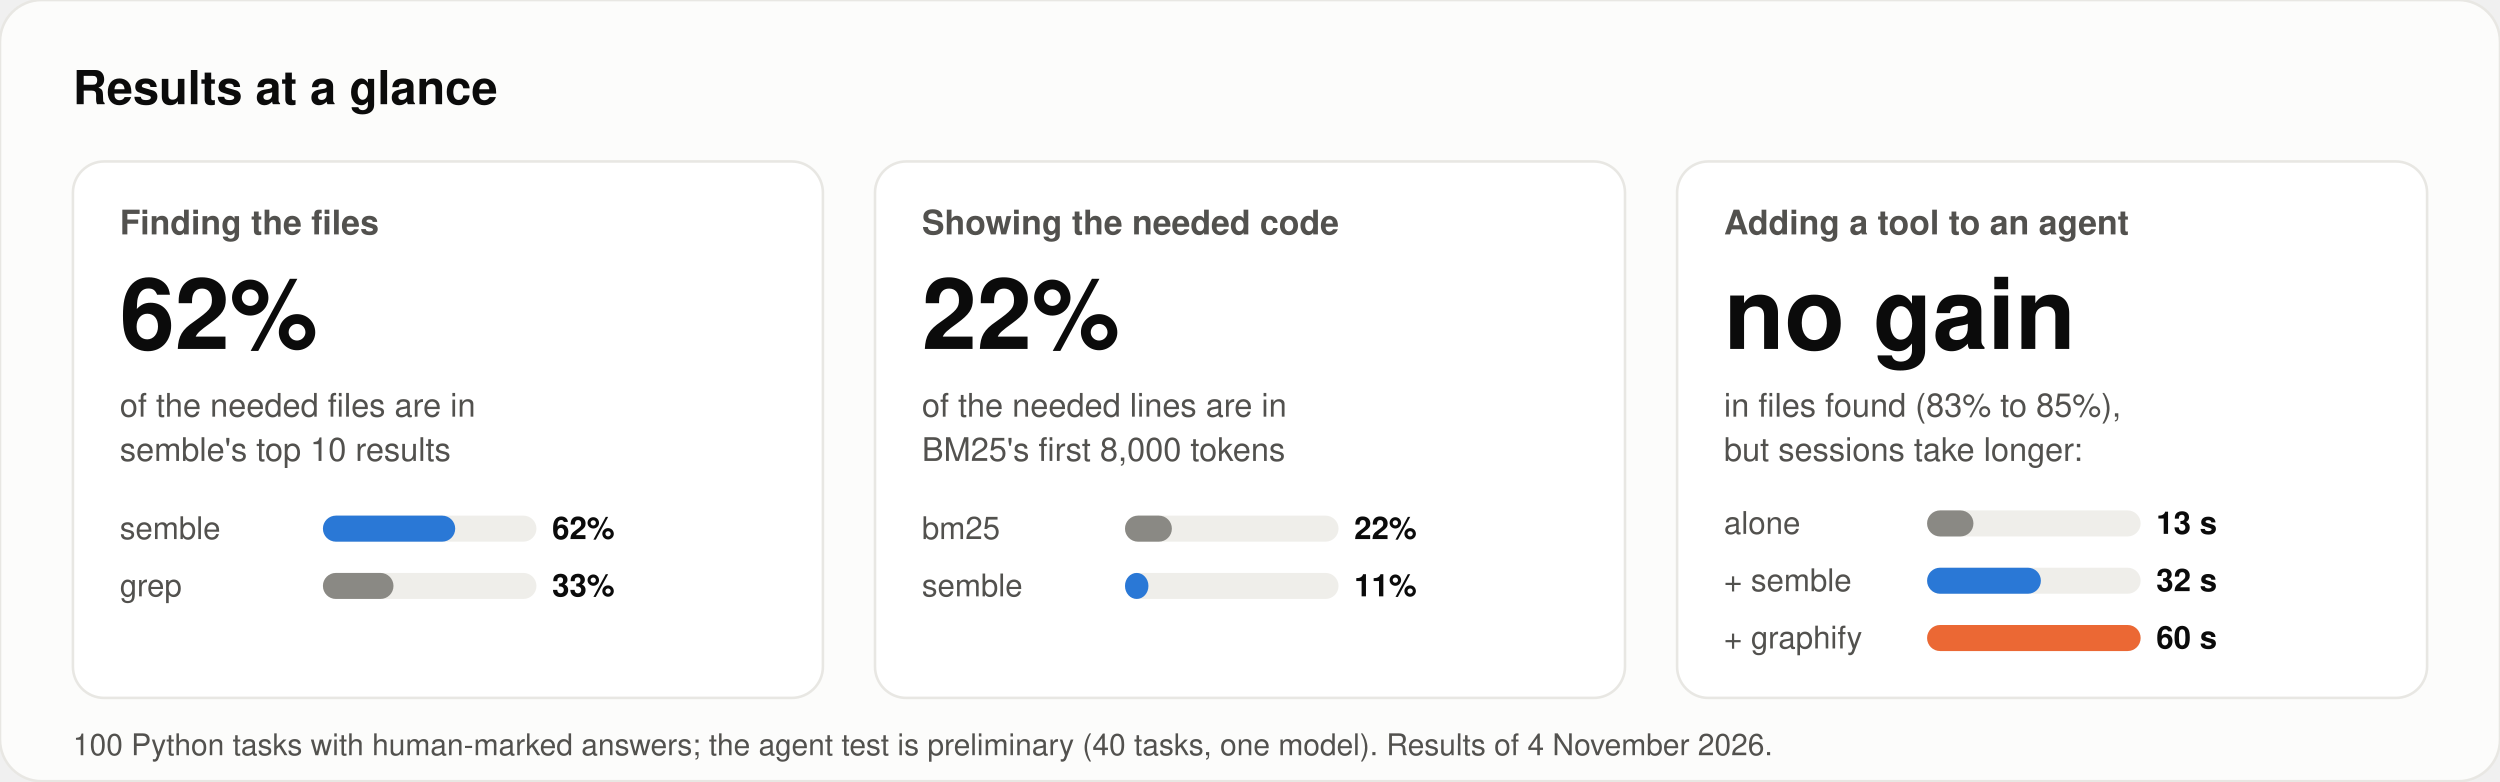
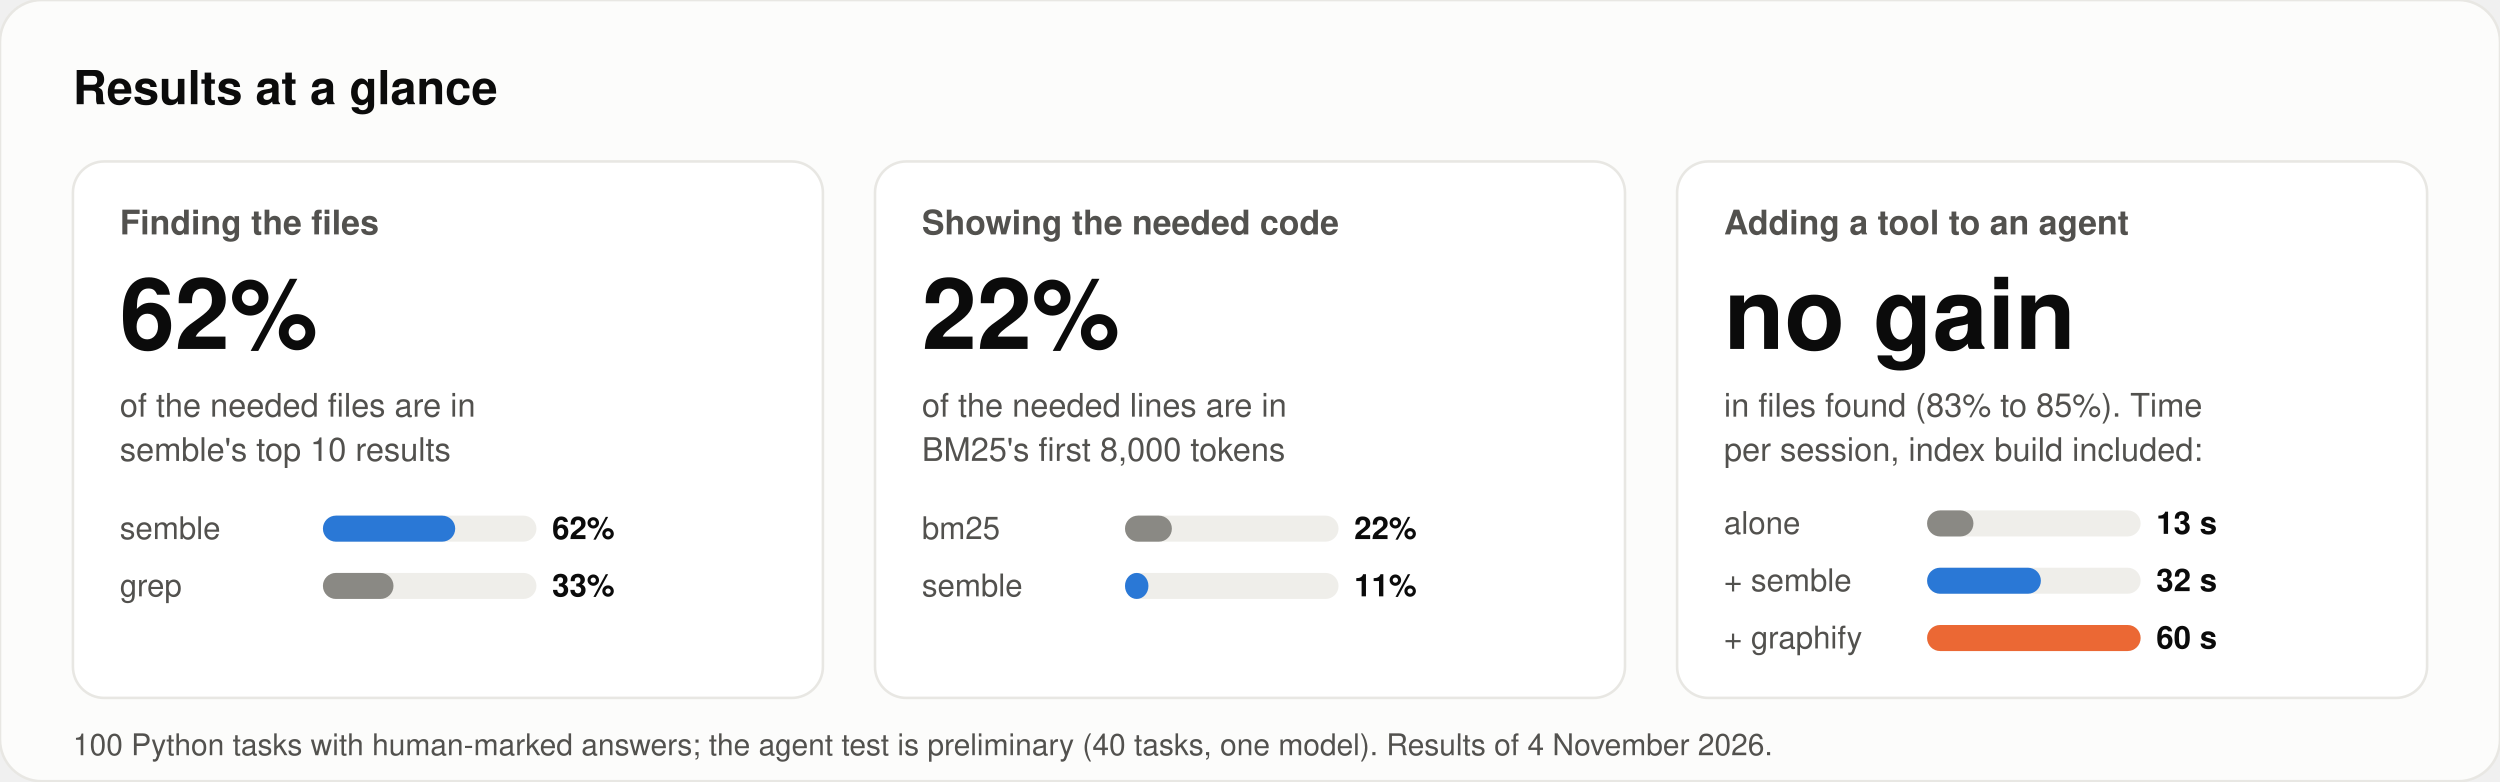
- <svg xmlns="http://www.w3.org/2000/svg" width="960" height="300" viewBox="0 0 960 300" role="img" aria-label="Results at a glance: semble puts 62% of the needed files in its top 10 (grep 33%); BM25 shows 22% of the needed lines within 8,000 tokens (semble 11%); adding semble or graphify to an agent did not find more files (83% to 85%) but took 32 s and 60 s per session instead of 13 s">
+ <svg xmlns="http://www.w3.org/2000/svg" width="960" height="300" viewBox="0 0 960 300" role="img" aria-label="Results at a glance: semble puts 62% of the needed files in its top 10 (grep 33%); BM25 shows 22% of the needed lines within 8,000 tokens (semble 11%); adding semble or graphify to an agent did not find more files (83% to 85%) but sessions took 32 s and 60 s instead of 13 s, mostly building the index">
  <rect width="960" height="300" rx="16" fill="#fcfcfb" stroke="#e8e7e3" />
  <text x="28" y="40" font-family="Segoe UI, Helvetica Neue, Helvetica, Arial, sans-serif" font-size="18" font-weight="700" fill="#0b0b0b" text-anchor="start">Results at a glance</text>
  <rect x="28" y="62" width="288" height="206" rx="12" fill="#ffffff" stroke="#e8e7e3" stroke-width="1" />
  <text x="46" y="90" font-family="Segoe UI, Helvetica Neue, Helvetica, Arial, sans-serif" font-size="13" font-weight="600" fill="#52514e" text-anchor="start">Finding the files</text>
  <text x="46" y="134" font-family="Segoe UI, Helvetica Neue, Helvetica, Arial, sans-serif" font-size="38" font-weight="700" fill="#0b0b0b" text-anchor="start">62%</text>
  <text x="46" y="160" font-family="Segoe UI, Helvetica Neue, Helvetica, Arial, sans-serif" font-size="12.5" font-weight="400" fill="#52514e" text-anchor="start">of the needed files are in</text>
  <text x="46" y="177" font-family="Segoe UI, Helvetica Neue, Helvetica, Arial, sans-serif" font-size="12.5" font-weight="400" fill="#52514e" text-anchor="start">semble's top 10 results</text>
  <g transform="translate(46,196)">
    <text x="0" y="11" font-family="Segoe UI, Helvetica Neue, Helvetica, Arial, sans-serif" font-size="12" font-weight="400" fill="#52514e" text-anchor="start">semble</text>
    <rect x="78" y="2" width="82" height="10" rx="5" fill="#efeeea" />
    <rect x="78" y="2" width="50.8" height="10" rx="5" fill="#2a78d6" />
    <text x="166" y="11" font-family="Segoe UI, Helvetica Neue, Helvetica, Arial, sans-serif" font-size="12" font-weight="600" fill="#0b0b0b" text-anchor="start">62%</text>
    <text x="0" y="33" font-family="Segoe UI, Helvetica Neue, Helvetica, Arial, sans-serif" font-size="12" font-weight="400" fill="#52514e" text-anchor="start">grep</text>
    <rect x="78" y="24" width="82" height="10" rx="5" fill="#efeeea" />
    <rect x="78" y="24" width="27.1" height="10" rx="5" fill="#8a8984" />
    <text x="166" y="33" font-family="Segoe UI, Helvetica Neue, Helvetica, Arial, sans-serif" font-size="12" font-weight="600" fill="#0b0b0b" text-anchor="start">33%</text>
  </g>
  <rect x="336" y="62" width="288" height="206" rx="12" fill="#ffffff" stroke="#e8e7e3" stroke-width="1" />
  <text x="354" y="90" font-family="Segoe UI, Helvetica Neue, Helvetica, Arial, sans-serif" font-size="13" font-weight="600" fill="#52514e" text-anchor="start">Showing the needed code</text>
  <text x="354" y="134" font-family="Segoe UI, Helvetica Neue, Helvetica, Arial, sans-serif" font-size="38" font-weight="700" fill="#0b0b0b" text-anchor="start">22%</text>
  <text x="354" y="160" font-family="Segoe UI, Helvetica Neue, Helvetica, Arial, sans-serif" font-size="12.5" font-weight="400" fill="#52514e" text-anchor="start">of the needed lines are in</text>
  <text x="354" y="177" font-family="Segoe UI, Helvetica Neue, Helvetica, Arial, sans-serif" font-size="12.5" font-weight="400" fill="#52514e" text-anchor="start">BM25's first 8,000 tokens</text>
  <g transform="translate(354,196)">
    <text x="0" y="11" font-family="Segoe UI, Helvetica Neue, Helvetica, Arial, sans-serif" font-size="12" font-weight="400" fill="#52514e" text-anchor="start">bm25</text>
    <rect x="78" y="2" width="82" height="10" rx="5" fill="#efeeea" />
    <rect x="78" y="2" width="18.0" height="10" rx="5" fill="#8a8984" />
    <text x="166" y="11" font-family="Segoe UI, Helvetica Neue, Helvetica, Arial, sans-serif" font-size="12" font-weight="600" fill="#0b0b0b" text-anchor="start">22%</text>
    <text x="0" y="33" font-family="Segoe UI, Helvetica Neue, Helvetica, Arial, sans-serif" font-size="12" font-weight="400" fill="#52514e" text-anchor="start">semble</text>
    <rect x="78" y="24" width="82" height="10" rx="5" fill="#efeeea" />
    <rect x="78" y="24" width="9.0" height="10" rx="5" fill="#2a78d6" />
    <text x="166" y="33" font-family="Segoe UI, Helvetica Neue, Helvetica, Arial, sans-serif" font-size="12" font-weight="600" fill="#0b0b0b" text-anchor="start">11%</text>
  </g>
  <rect x="644" y="62" width="288" height="206" rx="12" fill="#ffffff" stroke="#e8e7e3" stroke-width="1" />
  <text x="662" y="90" font-family="Segoe UI, Helvetica Neue, Helvetica, Arial, sans-serif" font-size="13" font-weight="600" fill="#52514e" text-anchor="start">Adding a tool to an agent</text>
  <text x="662" y="134" font-family="Segoe UI, Helvetica Neue, Helvetica, Arial, sans-serif" font-size="38" font-weight="700" fill="#0b0b0b" text-anchor="start">no gain</text>
-   <text x="662" y="160" font-family="Segoe UI, Helvetica Neue, Helvetica, Arial, sans-serif" font-size="12.5" font-weight="400" fill="#52514e" text-anchor="start">in files found (83% to 85%),</text>
-   <text x="662" y="177" font-family="Segoe UI, Helvetica Neue, Helvetica, Arial, sans-serif" font-size="12.5" font-weight="400" fill="#52514e" text-anchor="start">but sessions take longer:</text>
+   <text x="662" y="160" font-family="Segoe UI, Helvetica Neue, Helvetica, Arial, sans-serif" font-size="12.5" font-weight="400" fill="#52514e" text-anchor="start">in files found (83% to 85%). Time</text>
+   <text x="662" y="177" font-family="Segoe UI, Helvetica Neue, Helvetica, Arial, sans-serif" font-size="12.5" font-weight="400" fill="#52514e" text-anchor="start">per session, index build included:</text>
  <g transform="translate(662,194)">
    <text x="0" y="11" font-family="Segoe UI, Helvetica Neue, Helvetica, Arial, sans-serif" font-size="12" font-weight="400" fill="#52514e" text-anchor="start">alone</text>
    <rect x="78" y="2" width="82" height="10" rx="5" fill="#efeeea" />
    <rect x="78" y="2" width="17.8" height="10" rx="5" fill="#8a8984" />
    <text x="166" y="11" font-family="Segoe UI, Helvetica Neue, Helvetica, Arial, sans-serif" font-size="12" font-weight="600" fill="#0b0b0b" text-anchor="start">13 s</text>
    <text x="0" y="33" font-family="Segoe UI, Helvetica Neue, Helvetica, Arial, sans-serif" font-size="12" font-weight="400" fill="#52514e" text-anchor="start">+ semble</text>
    <rect x="78" y="24" width="82" height="10" rx="5" fill="#efeeea" />
    <rect x="78" y="24" width="43.7" height="10" rx="5" fill="#2a78d6" />
    <text x="166" y="33" font-family="Segoe UI, Helvetica Neue, Helvetica, Arial, sans-serif" font-size="12" font-weight="600" fill="#0b0b0b" text-anchor="start">32 s</text>
    <text x="0" y="55" font-family="Segoe UI, Helvetica Neue, Helvetica, Arial, sans-serif" font-size="12" font-weight="400" fill="#52514e" text-anchor="start">+ graphify</text>
    <rect x="78" y="46" width="82" height="10" rx="5" fill="#efeeea" />
    <rect x="78" y="46" width="82.0" height="10" rx="5" fill="#eb6834" />
    <text x="166" y="55" font-family="Segoe UI, Helvetica Neue, Helvetica, Arial, sans-serif" font-size="12" font-weight="600" fill="#0b0b0b" text-anchor="start">60 s</text>
  </g>
  <text x="28" y="290" font-family="Segoe UI, Helvetica Neue, Helvetica, Arial, sans-serif" font-size="11.5" font-weight="400" fill="#52514e" text-anchor="start">100 Python tasks with human-marked answers; the agent test is preliminary (40 tasks, one model). Results of 4 November 2026.</text>
</svg>
